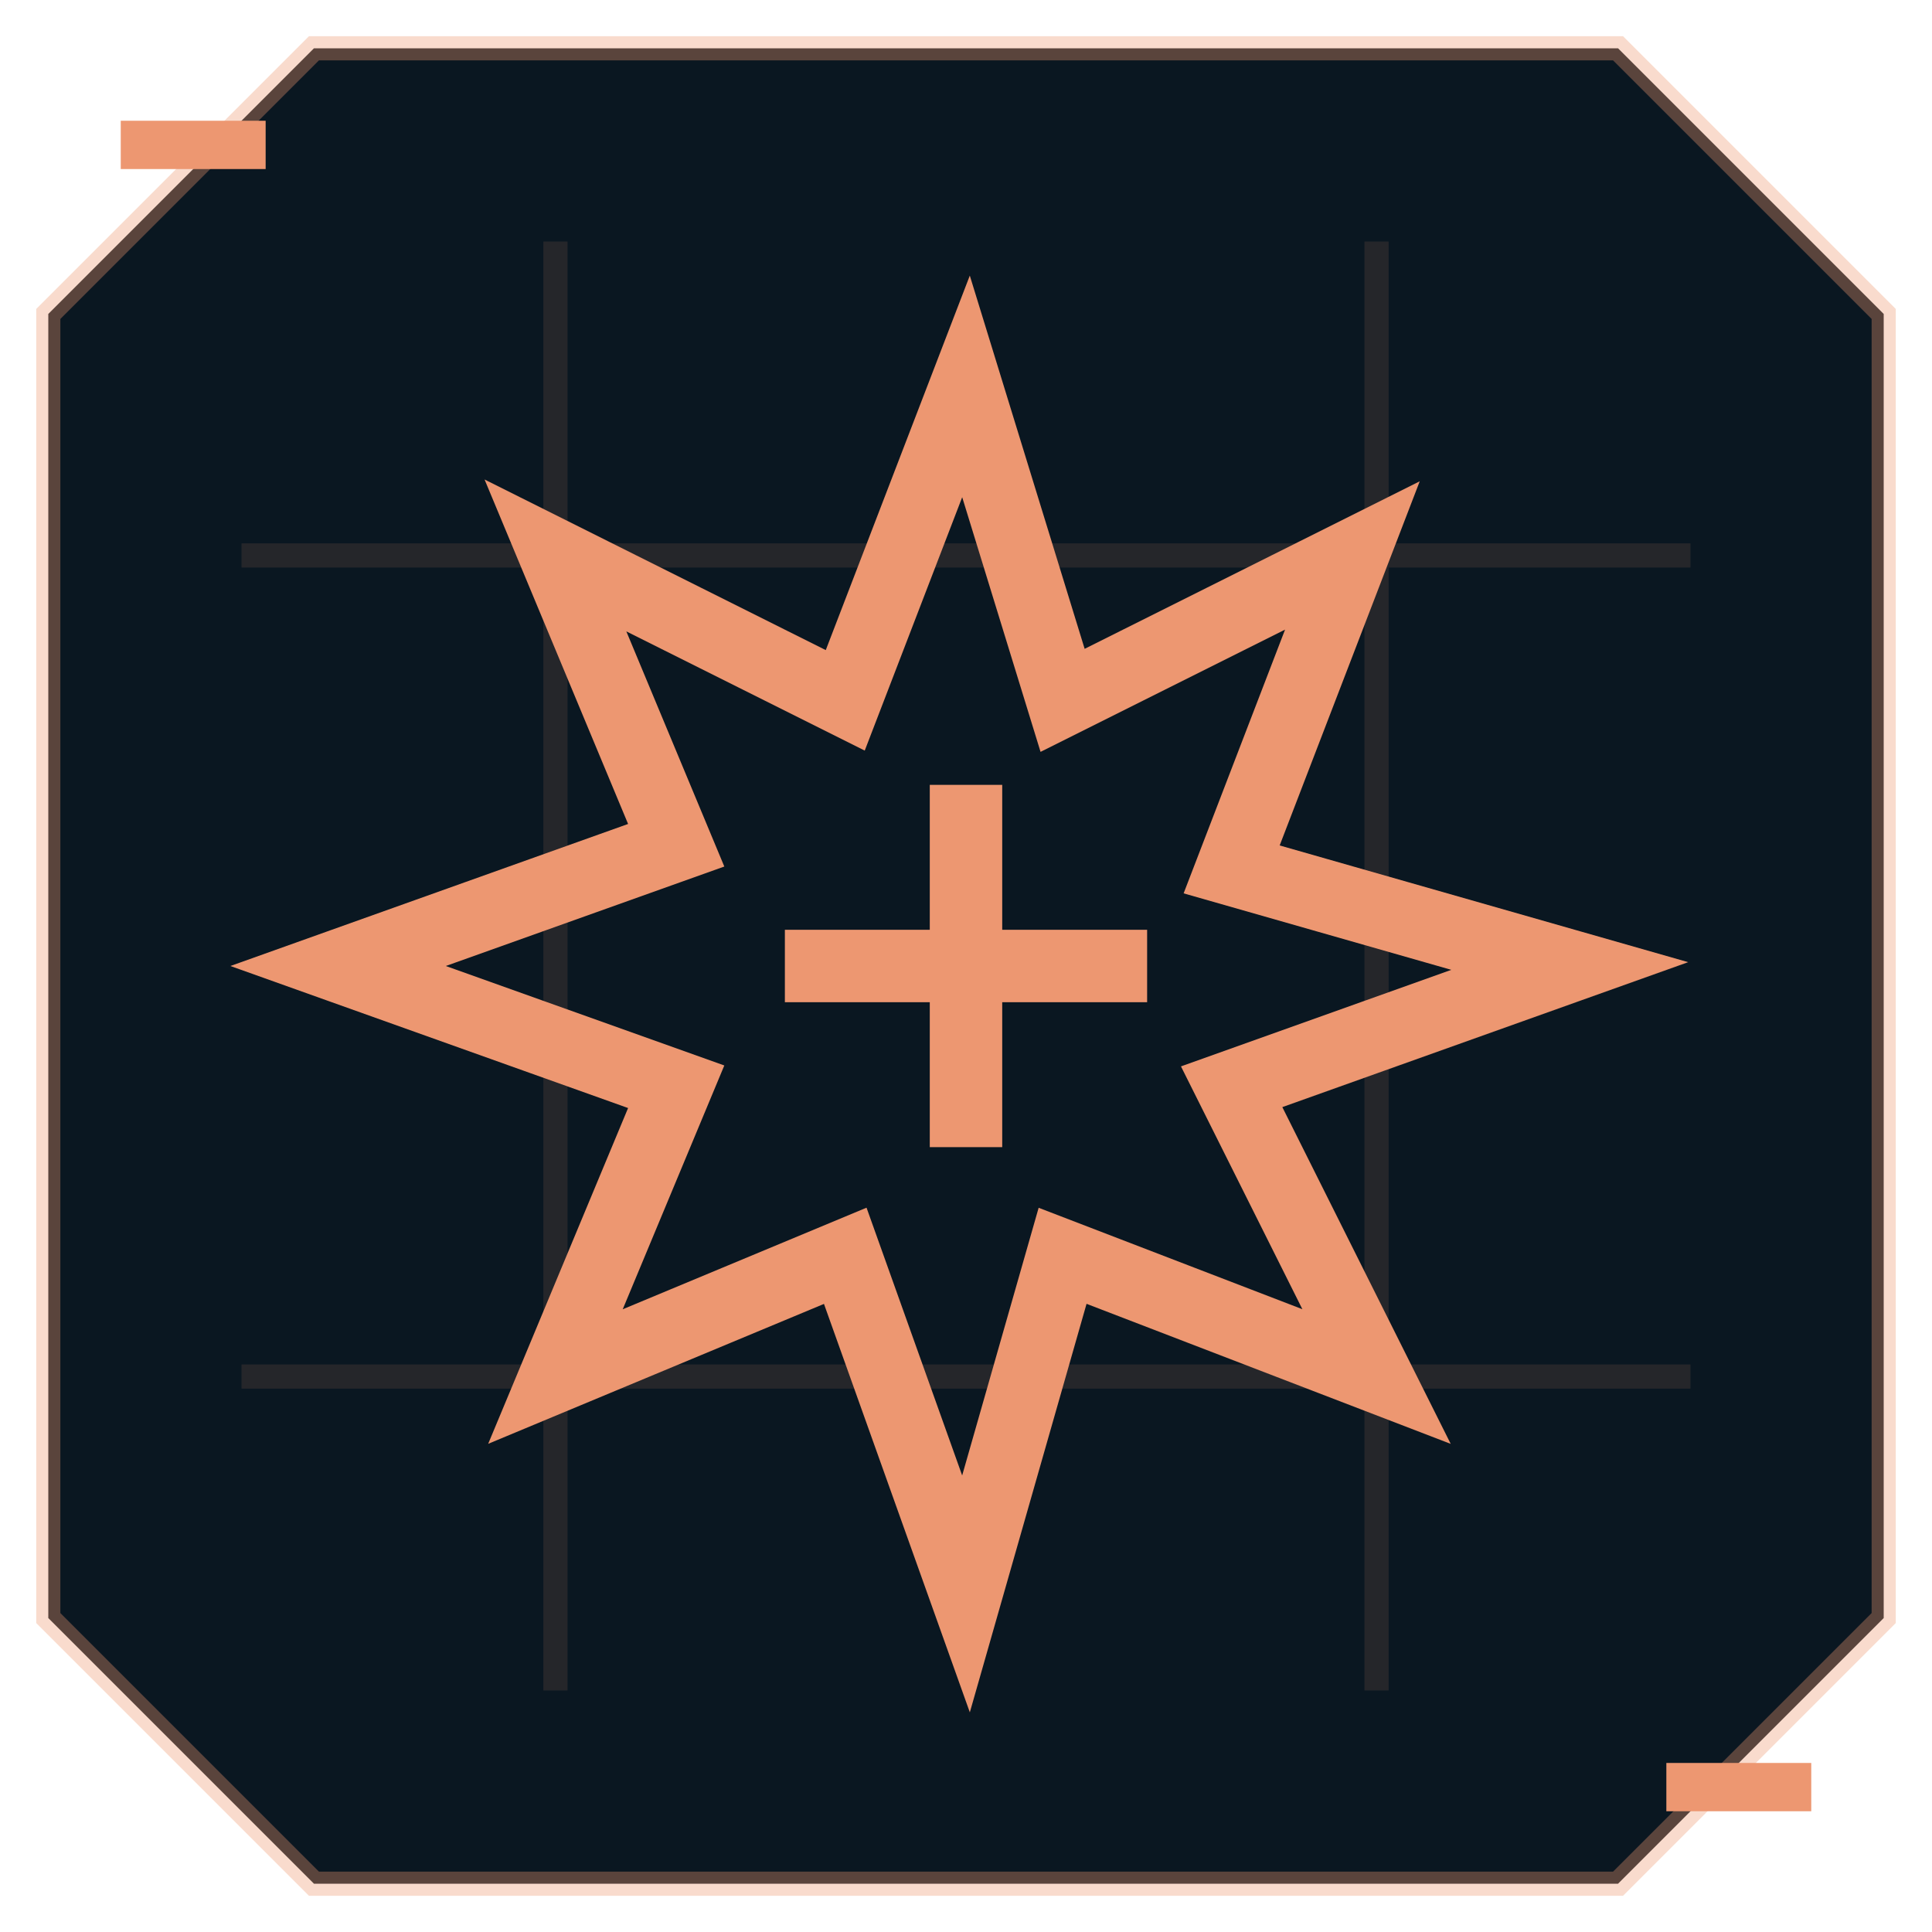
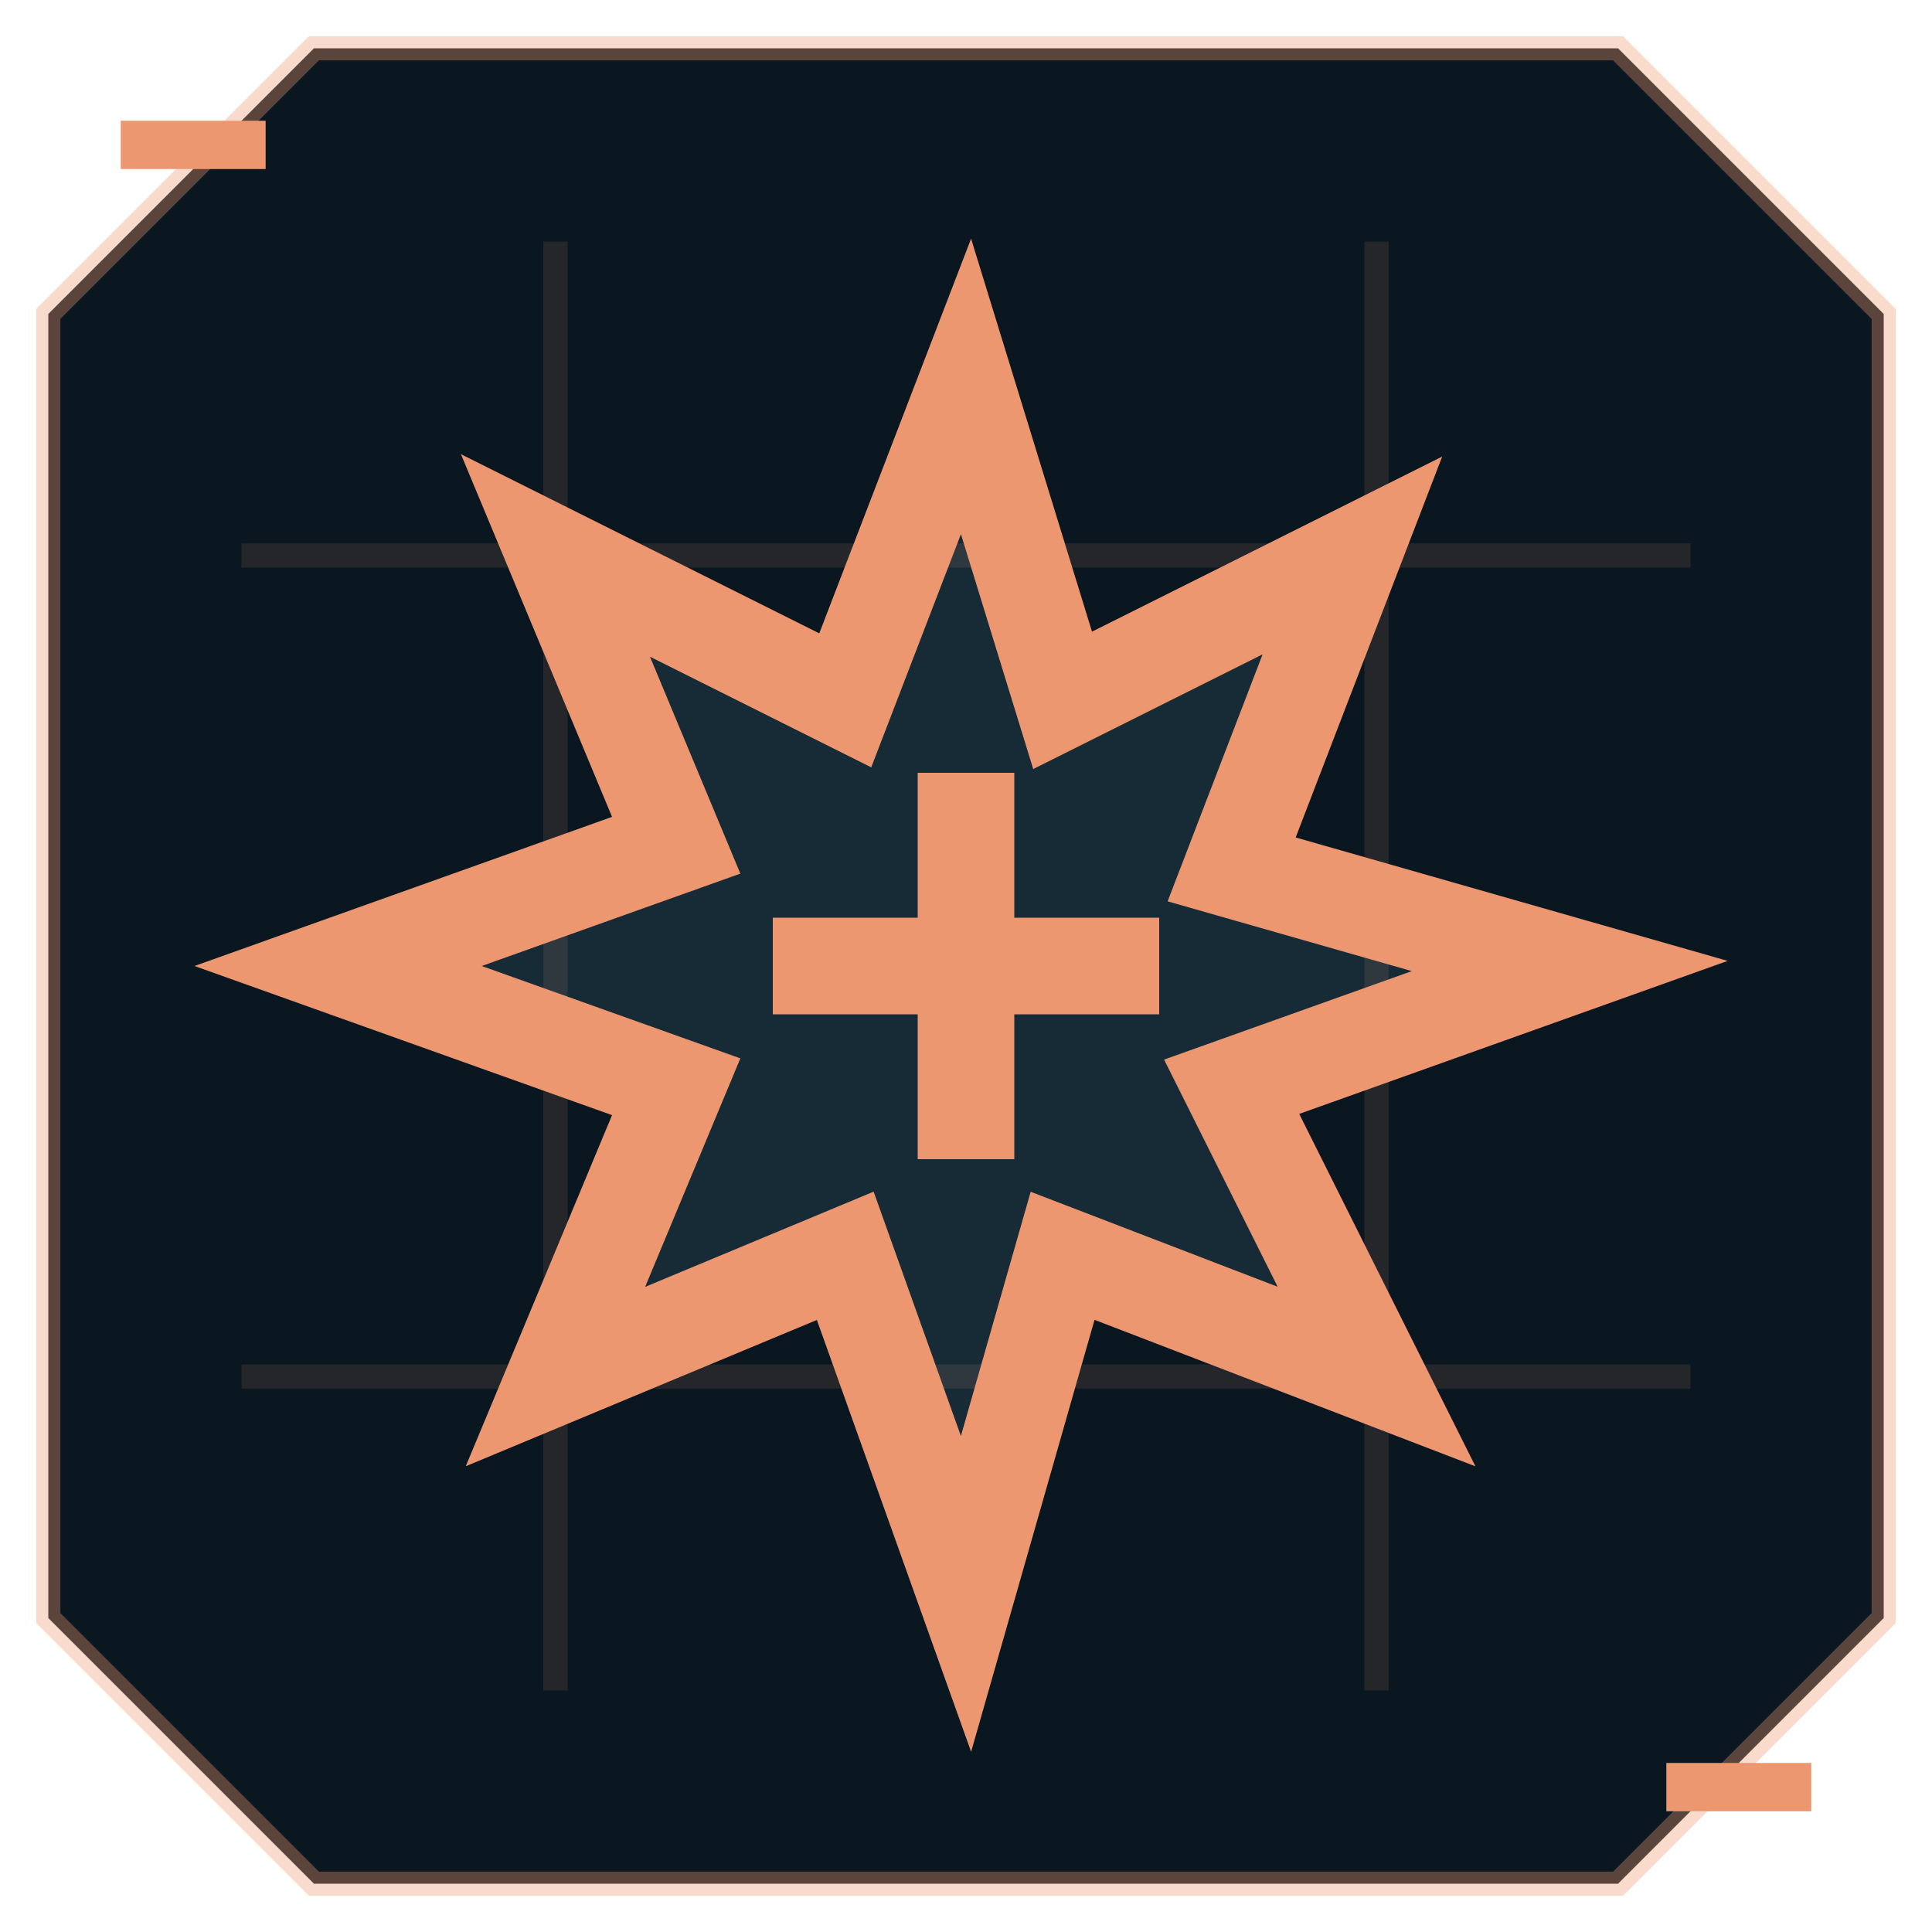
<svg xmlns="http://www.w3.org/2000/svg" width="80" height="80" viewBox="0 0 80 80">
  <path fill="#0a1721" stroke="#ed9771" stroke-opacity=".35" d="M13 2h54l11 11v54L67 78H13L2 67V13z" />
  <path fill="none" stroke="#ed9771" stroke-opacity=".12" d="M10 23h60M10 57h60M23 10v60M57 10v60" />
-   <g transform="translate(8 8)" stroke="#ed9771" fill="none" stroke-width="3" stroke-linecap="square" stroke-linejoin="miter">
+   <g transform="translate(8 8)" stroke="#ed9771" fill="#83d8f31a" stroke-width="4" stroke-linecap="square" stroke-linejoin="miter">
    <path d="M32 8l4 13 12-6-5 13 14 4-14 5 6 12-13-5-4 14-5-14-12 5 5-12-14-5 14-5-5-12 12 6zM26 32h12m-6-6v12" />
  </g>
  <path fill="#ed9771" d="M5 5h6v2H5zm64 68h6v2h-6z" />
</svg>
